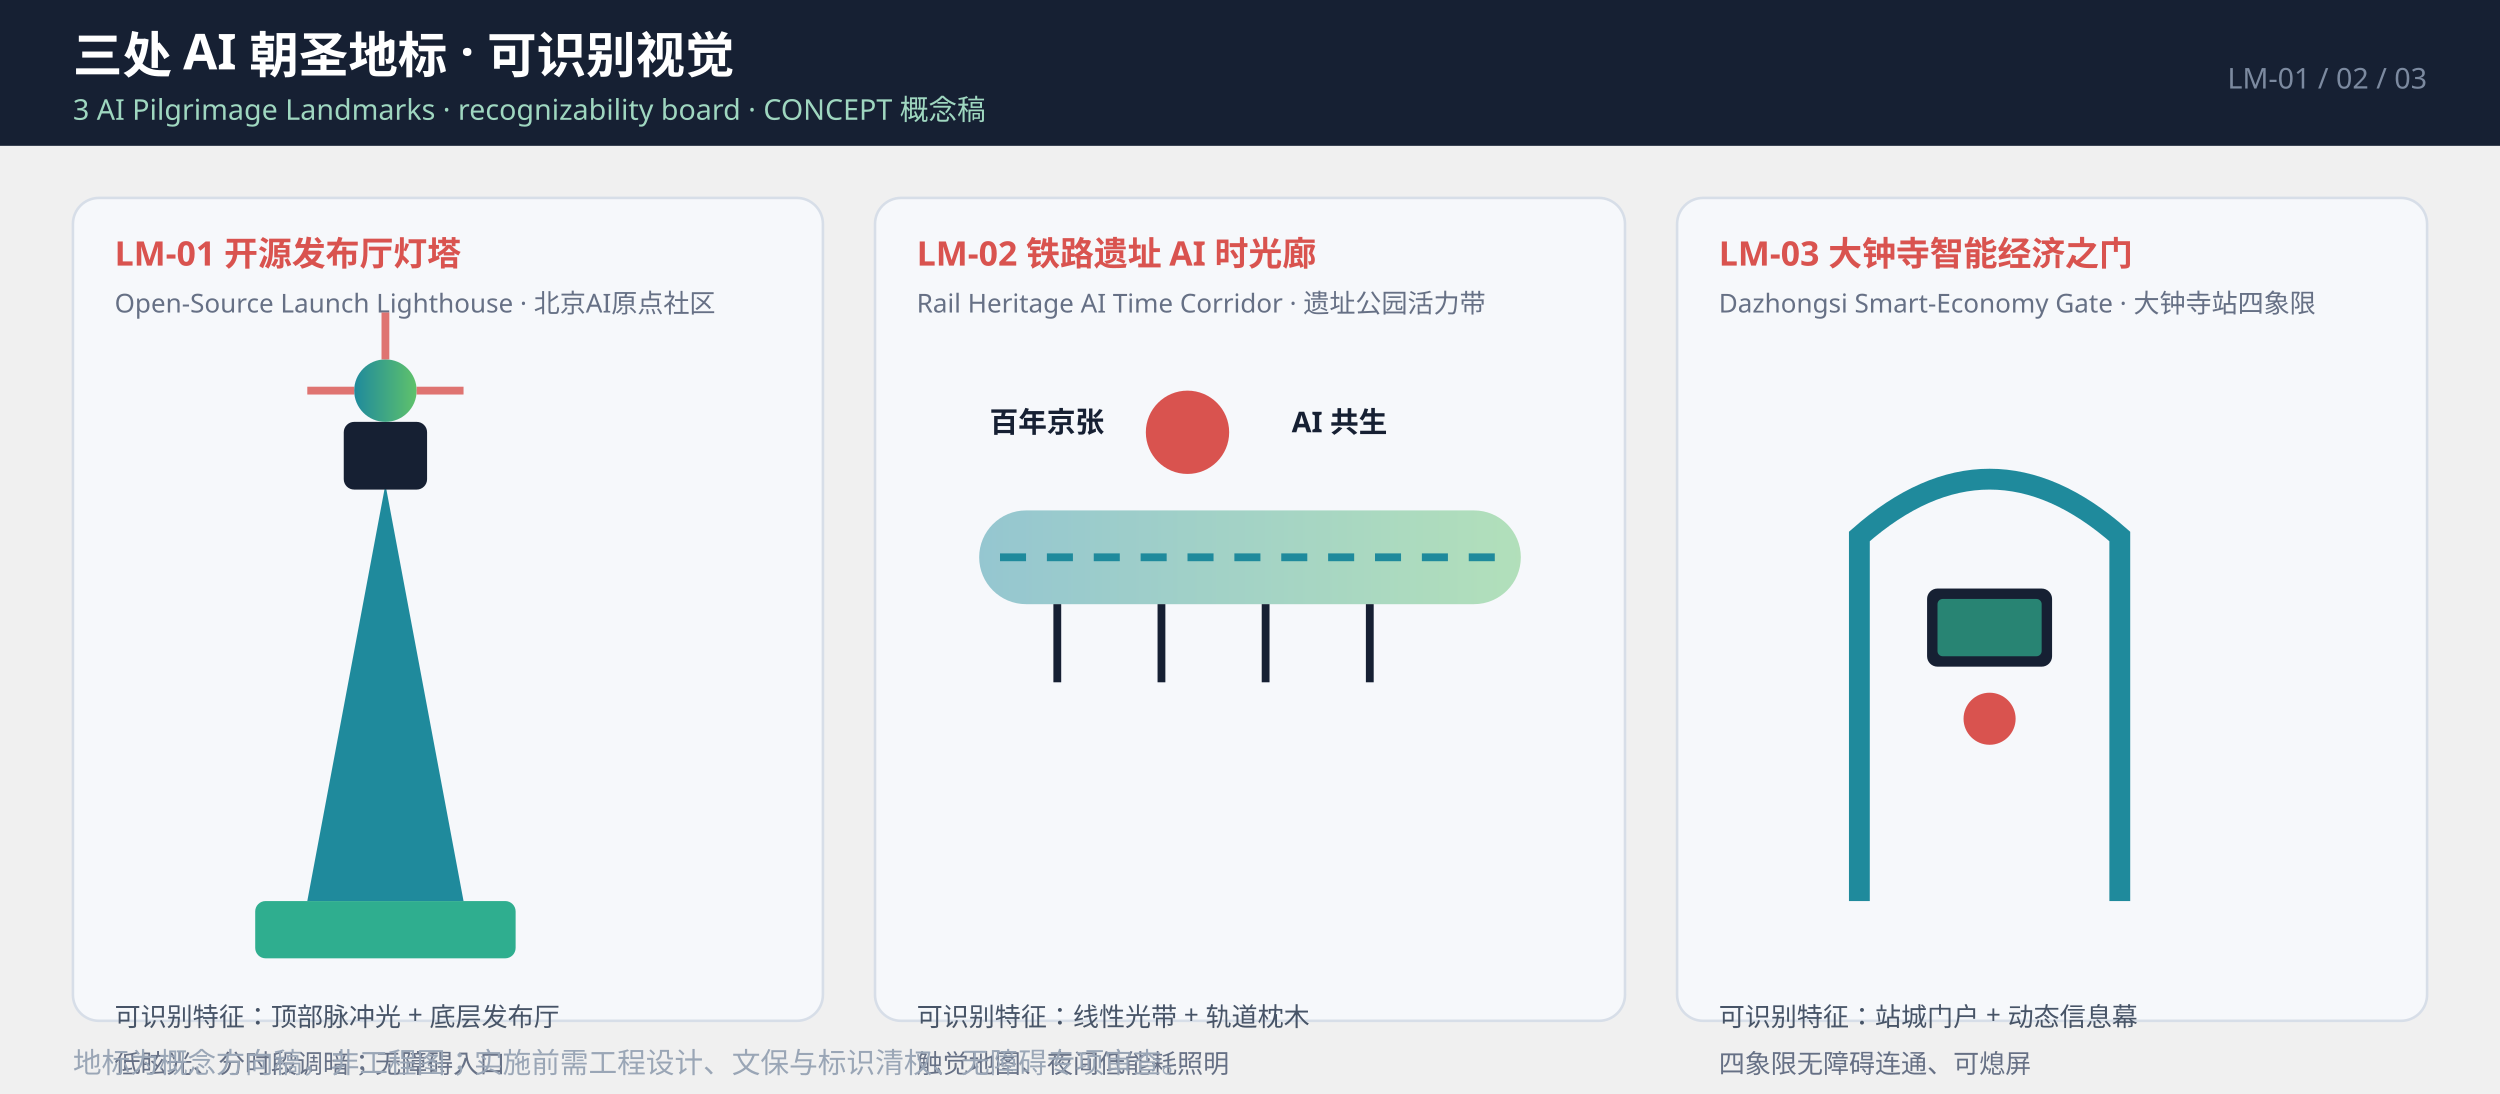
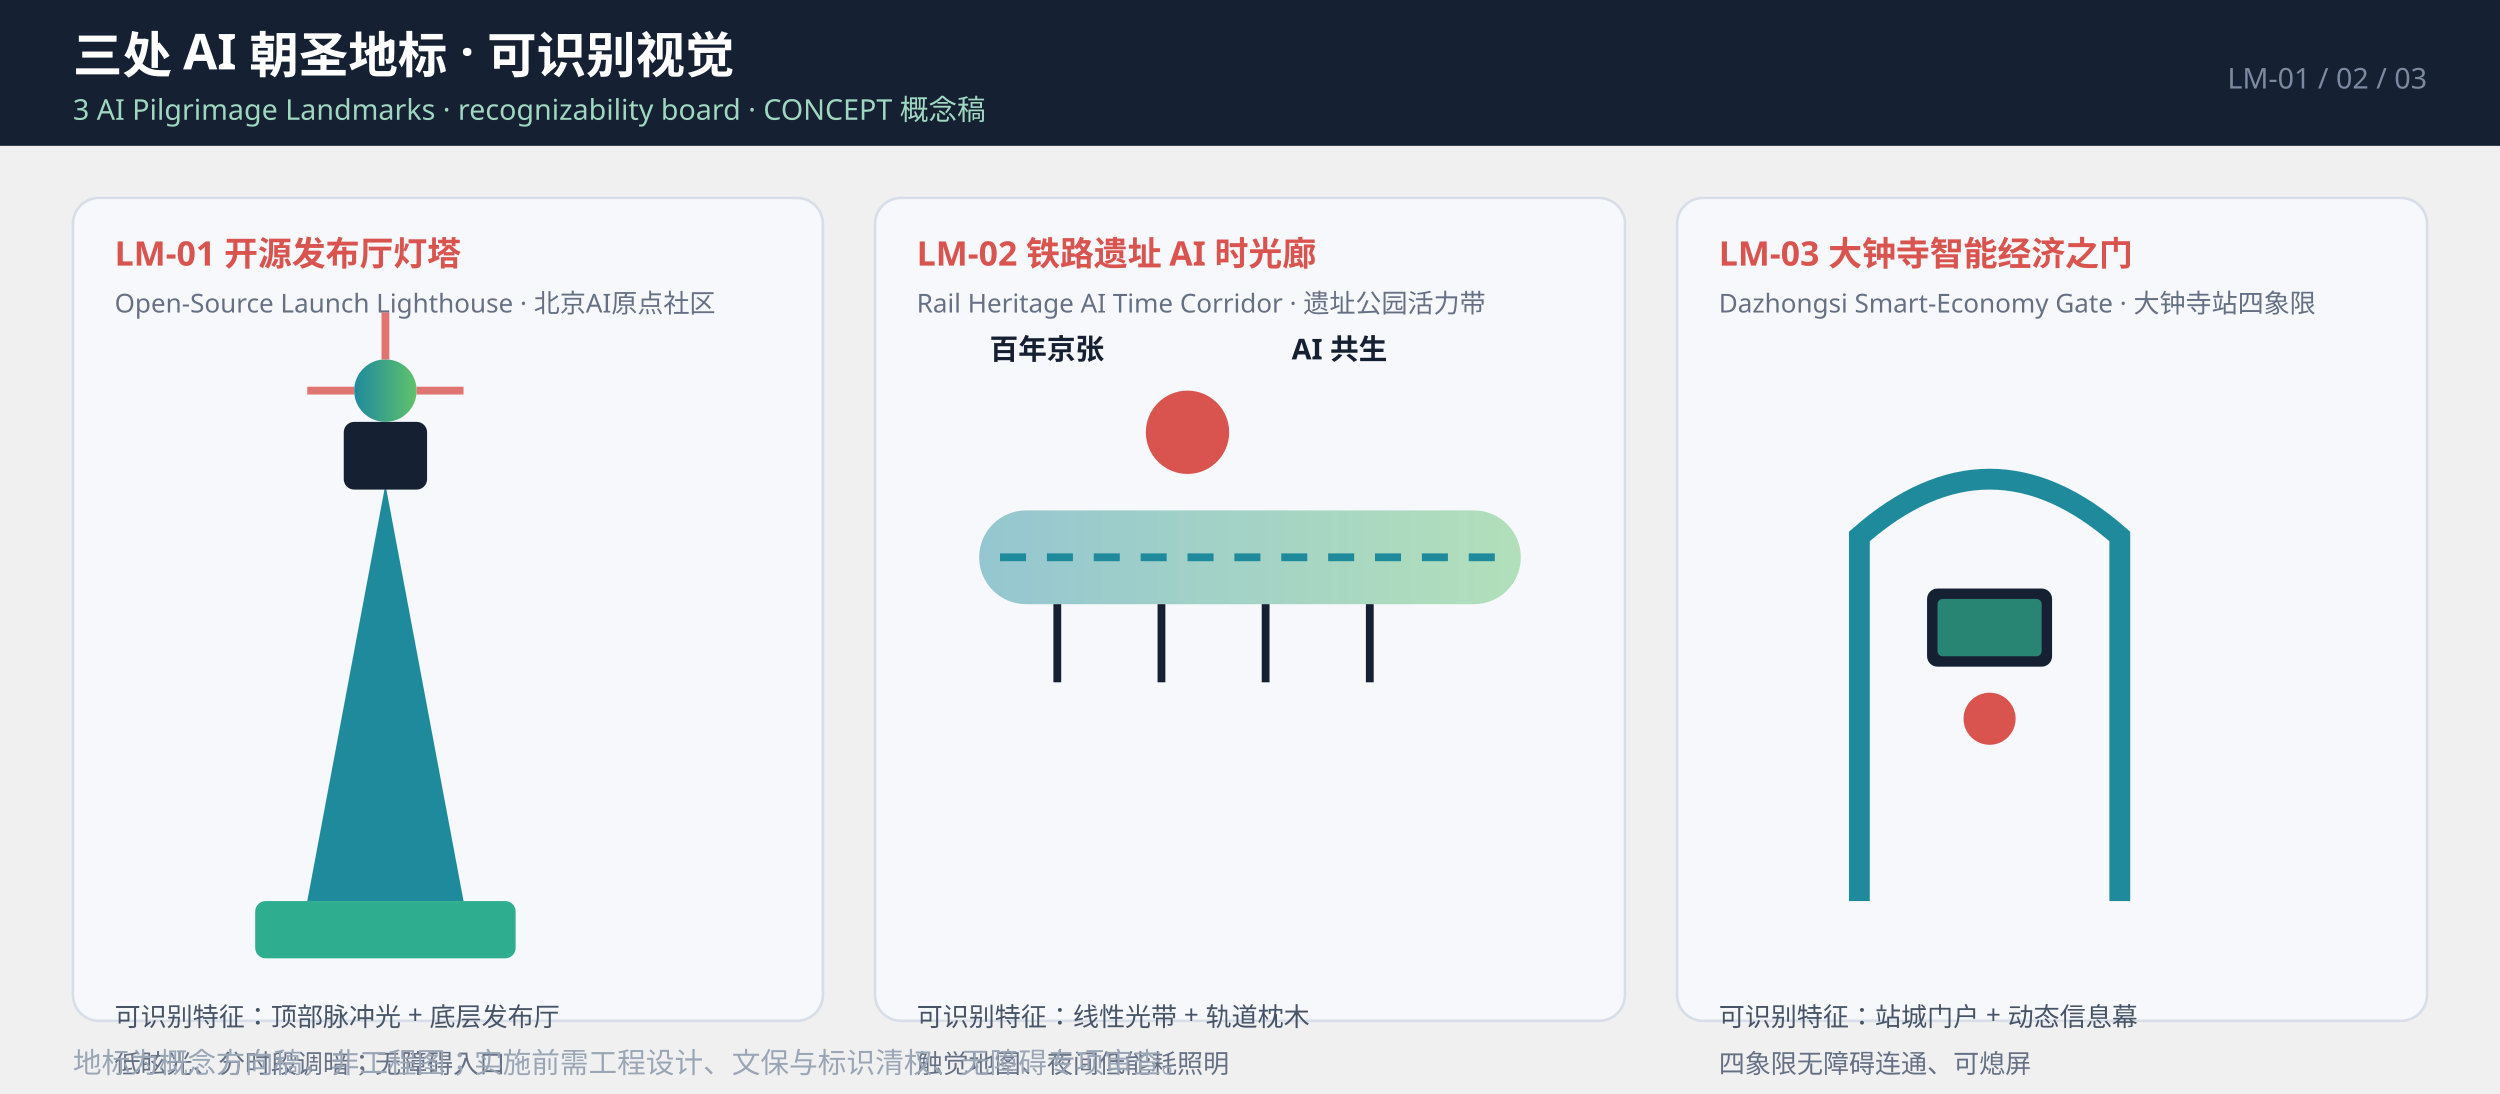
<svg xmlns="http://www.w3.org/2000/svg" viewBox="0 0 960 420" width="960" height="420" role="img" aria-label="Jing-Zhang AI Symbiosis Belt — three AI pilgrimage landmarks (concept visuals)">
  <rect x="0" y="0" width="960" height="56" fill="#162033" />
  <text x="28" y="28" font-family="sans-serif" font-size="19" font-weight="700" fill="#fff">三处 AI 朝圣地标 · 可识别视觉</text>
  <text x="28" y="46" font-family="sans-serif" font-size="11" fill="#9fd7c0">3 AI Pilgrimage Landmarks · recognizability board · CONCEPT 概念稿</text>
  <text x="932" y="34" font-family="sans-serif" font-size="11" fill="#7c8aa0" text-anchor="end">LM-01 / 02 / 03</text>
  <g transform="translate(28,76)">
    <rect x="0" y="0" width="288" height="316" rx="10" fill="#f6f8fb" stroke="#d7dee8" />
    <text x="16" y="26" font-family="sans-serif" font-size="13" font-weight="700" fill="#d9534f">LM-01 开源发布厅灯塔</text>
    <text x="16" y="44" font-family="sans-serif" font-size="10" fill="#667085">Open-Source Launch Lighthouse · 北京AI原点社区</text>
    <path d="M120 110 L150 270 L90 270 Z" fill="#1f8a9c" />
    <rect x="104" y="86" width="32" height="26" rx="4" fill="#162033" />
    <circle cx="120" cy="74" r="12" fill="url(#lmg)" />
    <g stroke="#d9534f" stroke-width="3" opacity="0.8">
      <line x1="120" y1="62" x2="120" y2="44" />
      <line x1="132" y1="74" x2="150" y2="74" />
      <line x1="108" y1="74" x2="90" y2="74" />
    </g>
    <rect x="70" y="270" width="100" height="22" rx="4" fill="#2fae8f" />
    <text x="16" y="318" font-family="sans-serif" font-size="10" fill="#475467">可识别特征：顶部脉冲光 + 底层发布厅</text>
    <text x="16" y="336" font-family="sans-serif" font-size="10" fill="#667085">低眩光、分时段调暗；无障碍入口</text>
  </g>
  <g transform="translate(336,76)">
    <rect x="0" y="0" width="288" height="316" rx="10" fill="#f6f8fb" stroke="#d7dee8" />
    <text x="16" y="26" font-family="sans-serif" font-size="13" font-weight="700" fill="#d9534f">LM-02 铁路遗址 AI 时光廊</text>
    <text x="16" y="44" font-family="sans-serif" font-size="10" fill="#667085">Rail Heritage AI Time Corridor · 遗址公园活力带</text>
    <rect x="40" y="120" width="208" height="36" rx="18" fill="url(#lmg)" opacity="0.45" />
    <line x1="48" y1="138" x2="240" y2="138" stroke="#1f8a9c" stroke-width="3" stroke-dasharray="10 8" />
    <g stroke="#162033" stroke-width="3">
      <line x1="70" y1="156" x2="70" y2="186" />
      <line x1="110" y1="156" x2="110" y2="186" />
      <line x1="150" y1="156" x2="150" y2="186" />
      <line x1="190" y1="156" x2="190" y2="186" />
    </g>
    <circle cx="120" cy="90" r="16" fill="#d9534f" />
-     <text x="44" y="90" font-family="sans-serif" font-size="11" font-weight="700" fill="#162033">百年京张</text>
-     <text x="160" y="90" font-family="sans-serif" font-size="11" font-weight="700" fill="#162033">AI 共生</text>
+     <text x="44" y="62" font-family="sans-serif" font-size="11" font-weight="700" fill="#162033">百年京张</text>
+     <text x="160" y="62" font-family="sans-serif" font-size="11" font-weight="700" fill="#162033">AI 共生</text>
    <text x="16" y="318" font-family="sans-serif" font-size="10" fill="#475467">可识别特征：线性光带 + 轨道枕木</text>
    <text x="16" y="336" font-family="sans-serif" font-size="10" fill="#667085">触觉地图、夜间低能耗照明</text>
  </g>
  <g transform="translate(644,76)">
    <rect x="0" y="0" width="288" height="316" rx="10" fill="#f6f8fb" stroke="#d7dee8" />
    <text x="16" y="26" font-family="sans-serif" font-size="13" font-weight="700" fill="#d9534f">LM-03 大钟寺智能经济之门</text>
    <text x="16" y="44" font-family="sans-serif" font-size="10" fill="#667085">Dazhongsi Smart-Economy Gate · 大钟寺站四象限</text>
    <path d="M70 270 L70 130 Q120 86 170 130 L170 270" fill="none" stroke="#1f8a9c" stroke-width="8" />
    <rect x="96" y="150" width="48" height="30" rx="4" fill="#162033" />
    <rect x="100" y="154" width="40" height="22" rx="2" fill="#2fae8f" opacity="0.7" />
    <circle cx="120" cy="200" r="10" fill="#d9534f" />
    <text x="16" y="318" font-family="sans-serif" font-size="10" fill="#475467">可识别特征：站城门户 + 动态信息幕</text>
    <text x="16" y="336" font-family="sans-serif" font-size="10" fill="#667085">四象限无障碍连通、可熄屏</text>
  </g>
  <defs>
    <linearGradient id="lmg" x1="0" y1="0" x2="1" y2="0">
      <stop offset="0" stop-color="#1f8a9c" />
      <stop offset="1" stop-color="#5fc26b" />
    </linearGradient>
  </defs>
  <text x="28" y="412" font-family="sans-serif" font-size="11" fill="#9aa6b6">地标为概念方向稿，非工程图；实施前需工程设计、文保与标识清权、无障碍专项审查。</text>
</svg>
